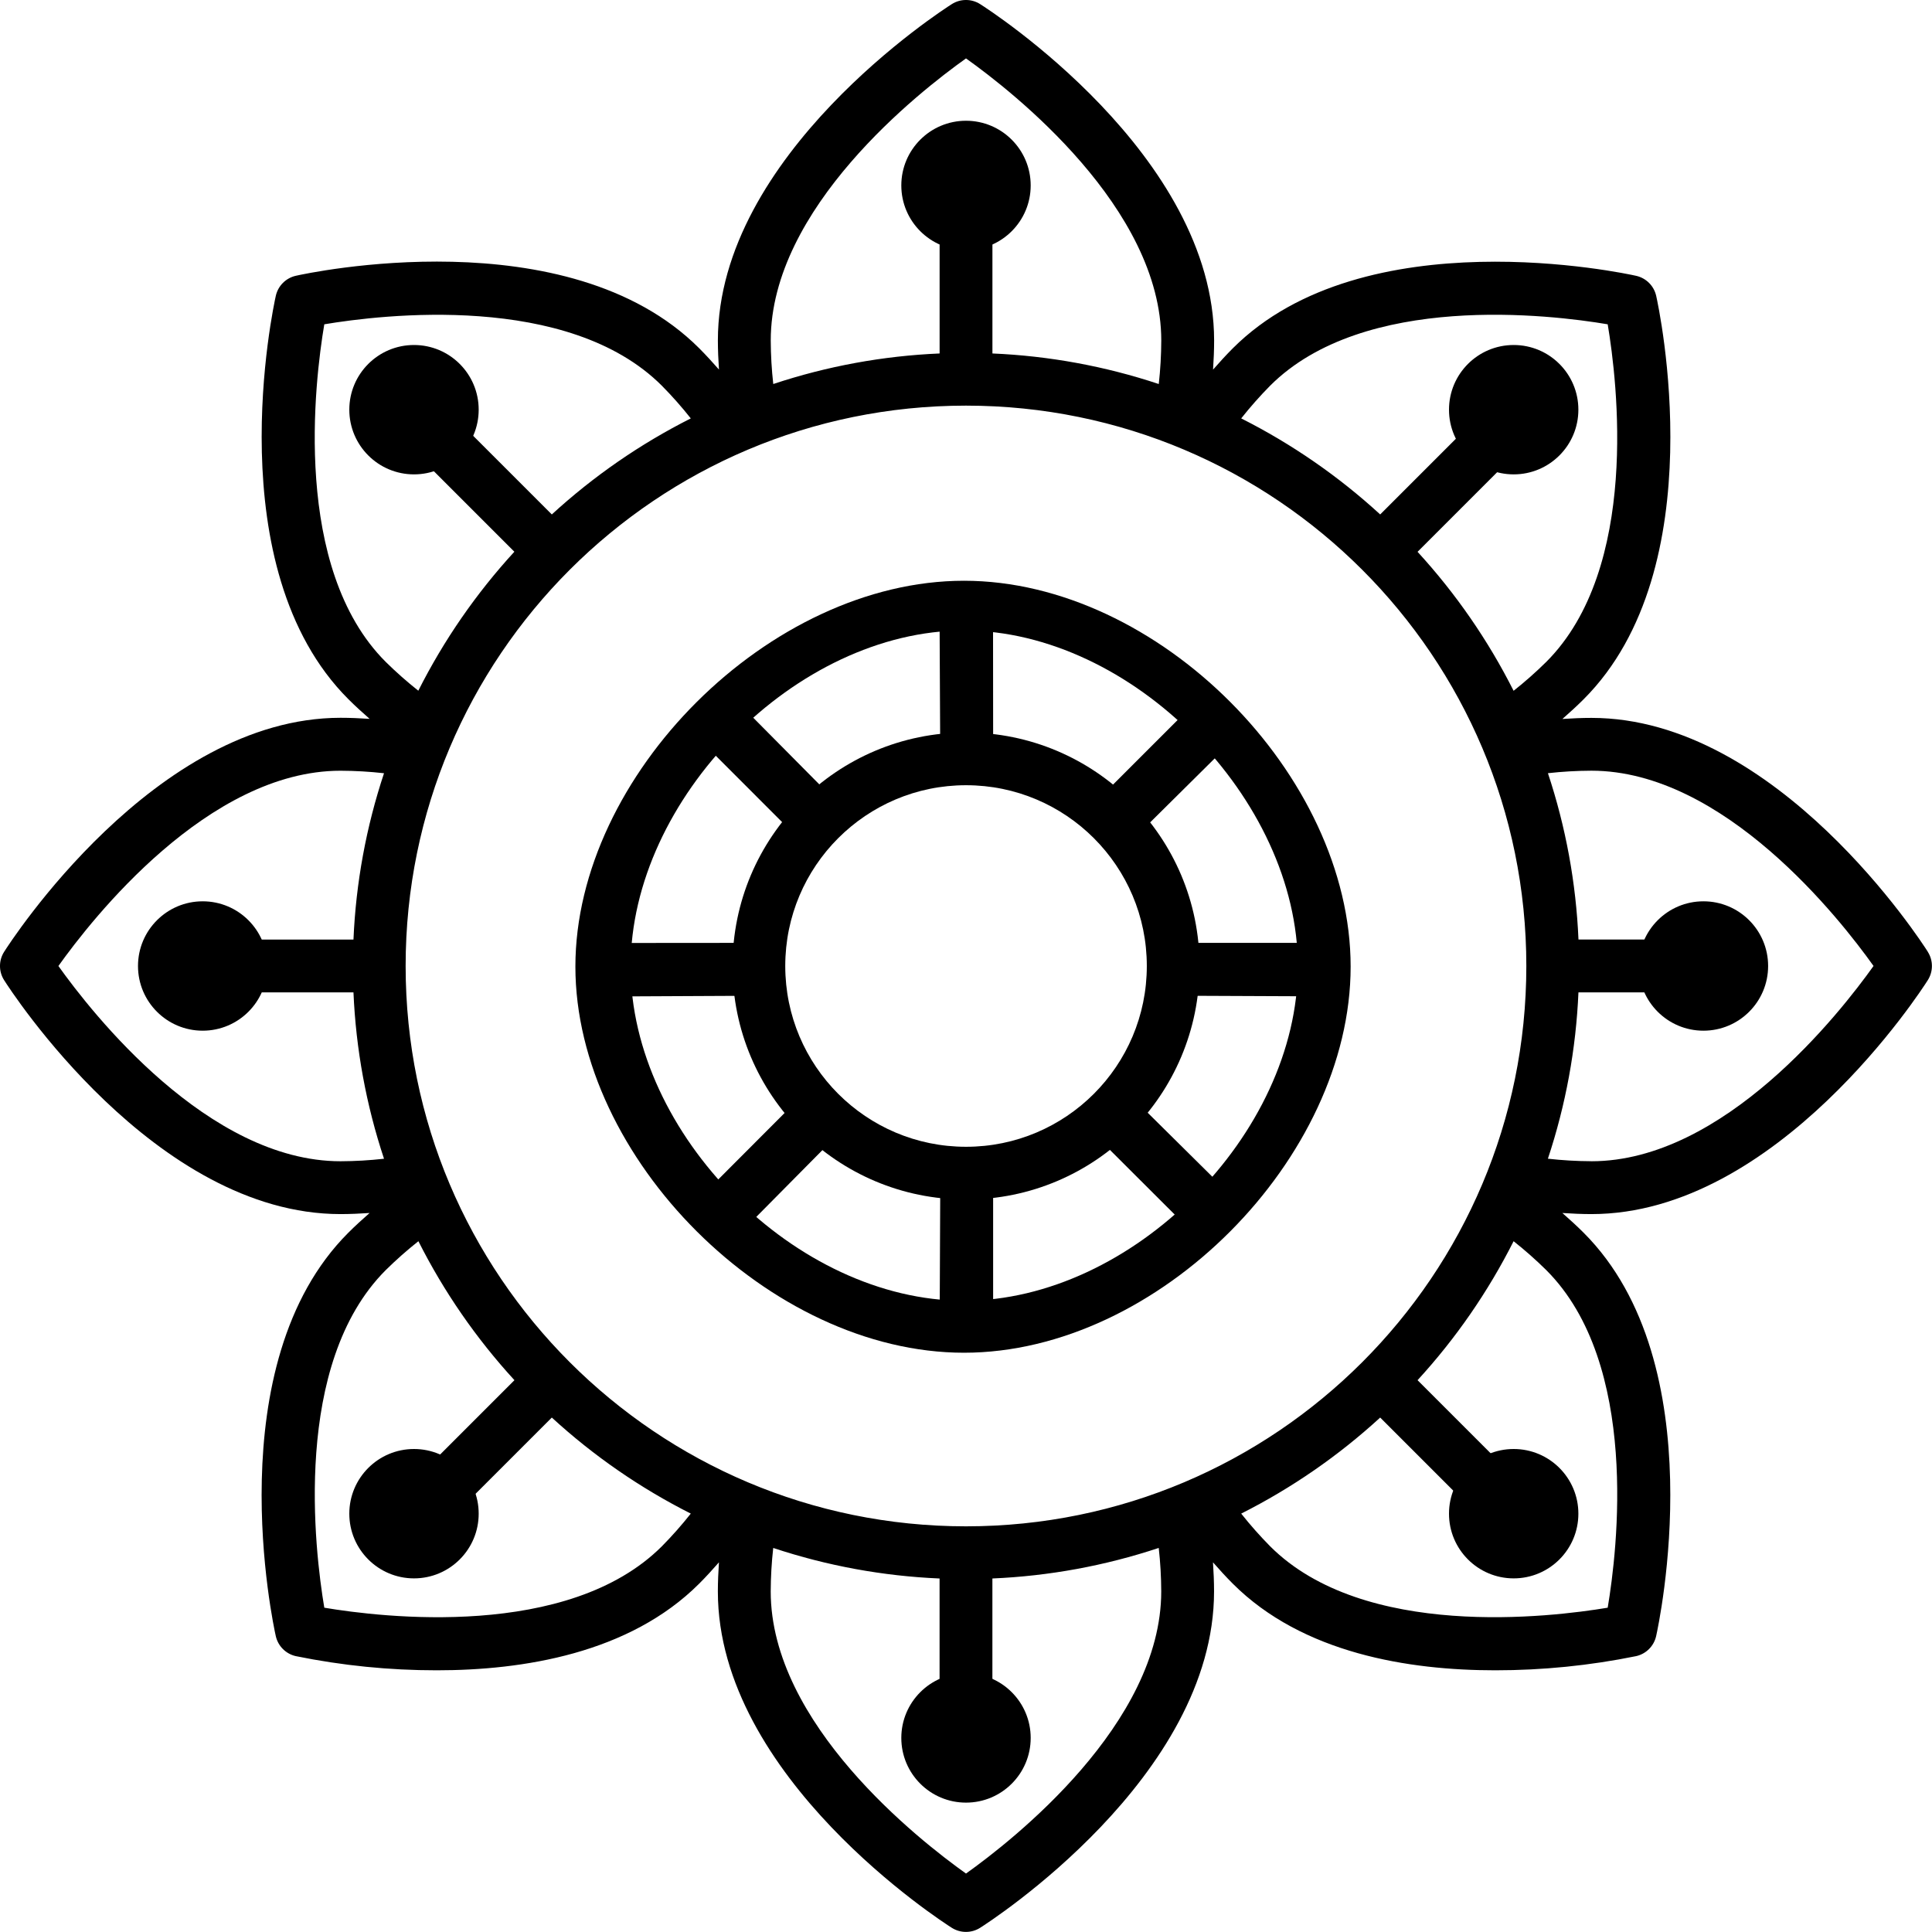
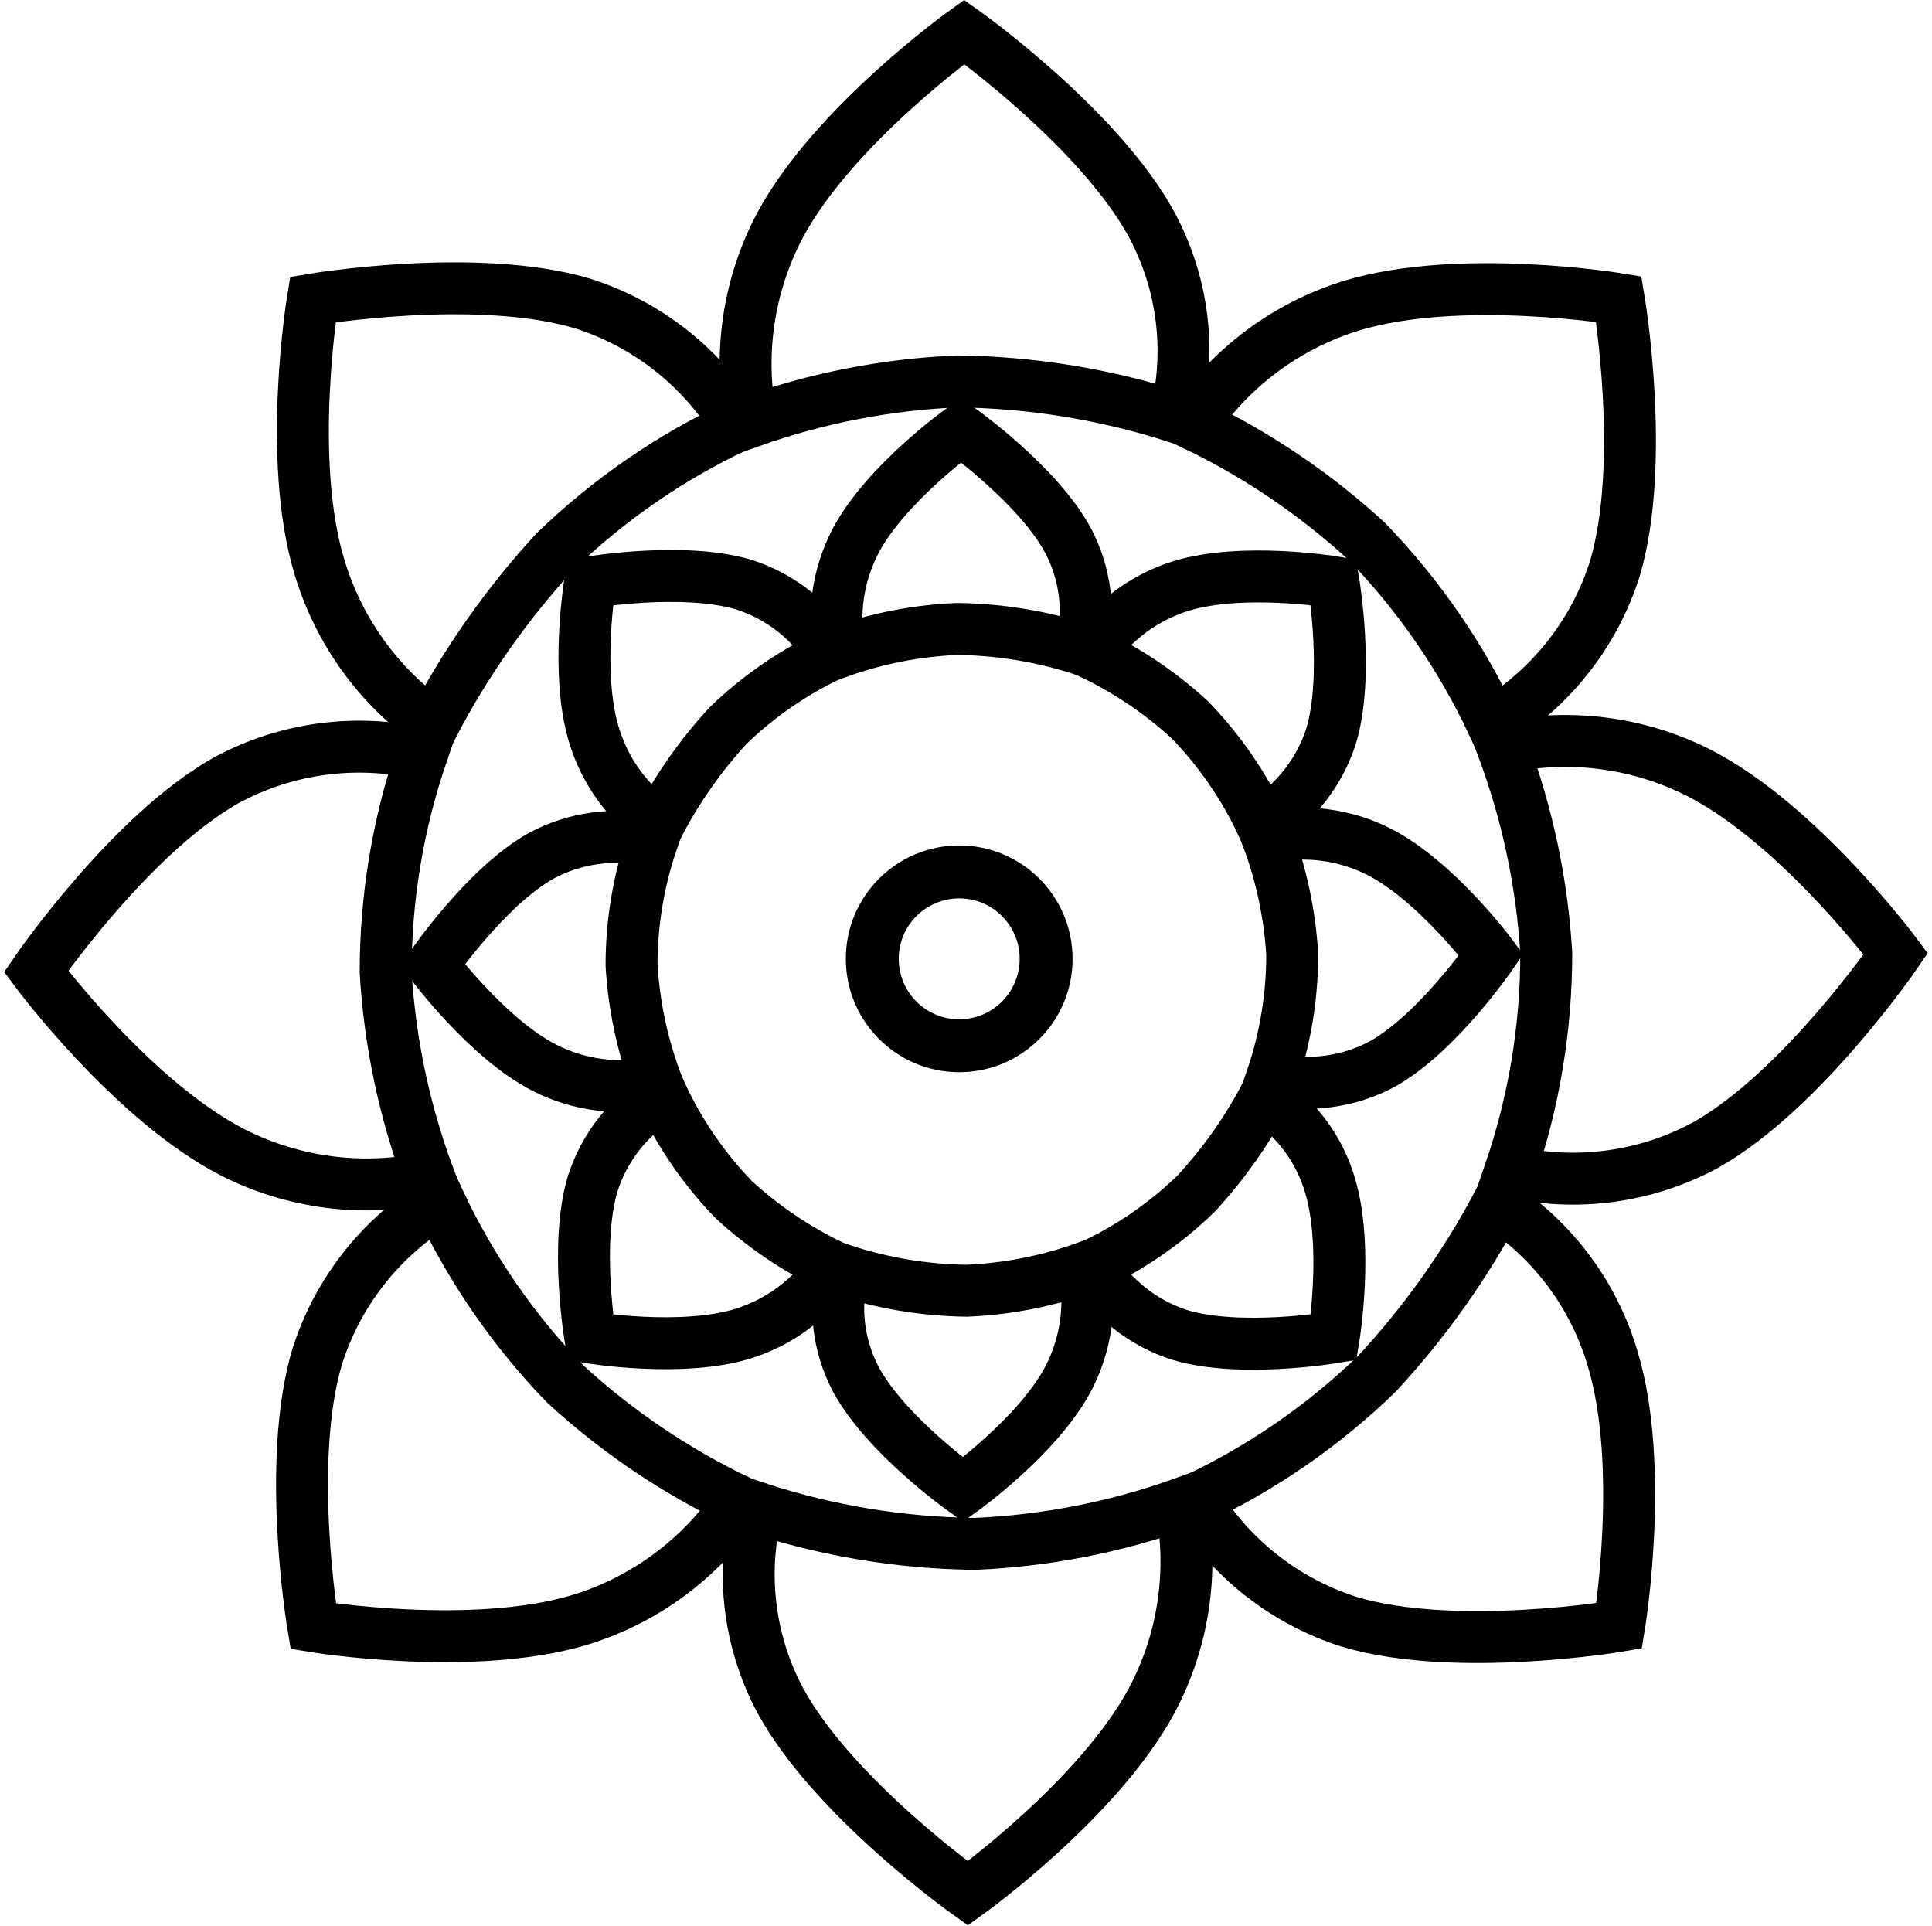
- <svg xmlns="http://www.w3.org/2000/svg" width="112" height="111.998" viewBox="0 0 112 111.998">
-   <g id="Branding" transform="translate(0 0)">
-     <path id="Path_514" data-name="Path 514" d="M111.76,55.179c-.35-.554-8.729-13.562-19.5-13.562-.556,0-1.12.025-1.686.062.426-.374.843-.754,1.237-1.148,7.619-7.619,4.344-22.741,4.2-23.38a1.535,1.535,0,0,0-1.161-1.161c-.64-.143-15.762-3.412-23.381,4.2-.394.394-.773.81-1.147,1.237.037-.566.062-1.13.062-1.686C70.381,8.967,57.373.59,56.819.238a1.531,1.531,0,0,0-1.641,0c-.553.35-13.562,8.729-13.562,19.5,0,.556.026,1.12.063,1.686-.374-.426-.754-.843-1.148-1.237-7.62-7.619-22.742-4.345-23.38-4.2a1.535,1.535,0,0,0-1.161,1.158c-.143.64-3.418,15.761,4.2,23.381.394.394.81.773,1.237,1.147-.566-.037-1.13-.062-1.687-.062C8.967,41.617.59,54.625.238,55.179a1.531,1.531,0,0,0,0,1.641c.35.553,8.729,13.562,19.5,13.562.557,0,1.121-.026,1.687-.063-.427.374-.843.754-1.237,1.148-7.619,7.619-4.344,22.741-4.2,23.38a1.535,1.535,0,0,0,1.161,1.161,40.854,40.854,0,0,0,8.17.821c4.987,0,11.16-.972,15.212-5.022.394-.394.773-.81,1.147-1.237-.037.566-.063,1.13-.063,1.687,0,10.775,13.009,19.152,13.562,19.5a1.533,1.533,0,0,0,1.641,0c.554-.35,13.562-8.729,13.562-19.5,0-.557-.025-1.121-.062-1.687.374.426.754.843,1.148,1.237,4.051,4.051,10.221,5.022,15.21,5.022a40.869,40.869,0,0,0,8.171-.821,1.535,1.535,0,0,0,1.161-1.161c.143-.64,3.418-15.761-4.2-23.381-.394-.394-.81-.773-1.236-1.147.565.037,1.129.063,1.685.063,10.775,0,19.152-13.009,19.5-13.562a1.531,1.531,0,0,0,0-1.641ZM56,88.483A32.484,32.484,0,1,1,88.483,56,32.484,32.484,0,0,1,56,88.483ZM93.2,18.8c.555,3.306,1.872,14.138-3.561,19.57a23.226,23.226,0,0,1-1.894,1.676,35.719,35.719,0,0,0-5.568-8.057l5.354-5.354a1.531,1.531,0,0,0-2.166-2.166l-5.354,5.354a35.719,35.719,0,0,0-8.057-5.568,23.219,23.219,0,0,1,1.675-1.894C79.065,16.926,89.9,18.242,93.2,18.8ZM56,3.386c2.729,1.944,11.32,8.673,11.32,16.356a23.308,23.308,0,0,1-.145,2.52,35.349,35.349,0,0,0-9.643-1.771V12.933a1.531,1.531,0,1,0-3.062,0v7.558a35.349,35.349,0,0,0-9.643,1.771,23.31,23.31,0,0,1-.146-2.52C44.678,12.059,53.27,5.33,56,3.386ZM18.8,18.8c3.306-.555,14.137-1.872,19.57,3.561a23.227,23.227,0,0,1,1.676,1.894,35.719,35.719,0,0,0-8.057,5.568L26.63,24.464a1.531,1.531,0,1,0-2.166,2.166l5.354,5.354a35.719,35.719,0,0,0-5.568,8.057,23.22,23.22,0,0,1-1.894-1.675C16.924,32.933,18.241,22.1,18.8,18.8ZM3.386,56c1.944-2.729,8.673-11.32,16.355-11.32a23.31,23.31,0,0,1,2.521.145,35.35,35.35,0,0,0-1.771,9.643H12.933a1.531,1.531,0,1,0,0,3.062h7.558a35.349,35.349,0,0,0,1.771,9.643,23.26,23.26,0,0,1-2.521.146C12.059,67.319,5.33,58.728,3.386,56ZM18.8,93.2c-.555-3.306-1.872-14.138,3.561-19.57a23.228,23.228,0,0,1,1.894-1.676,35.718,35.718,0,0,0,5.568,8.057l-5.354,5.354a1.531,1.531,0,1,0,2.166,2.166l5.354-5.354a35.719,35.719,0,0,0,8.057,5.568,23.219,23.219,0,0,1-1.675,1.894C32.933,95.072,22.1,93.756,18.8,93.2ZM56,108.612c-2.729-1.944-11.321-8.673-11.321-16.355a23.313,23.313,0,0,1,.146-2.521,35.35,35.35,0,0,0,9.643,1.771v7.558a1.531,1.531,0,1,0,3.062,0V91.506a35.349,35.349,0,0,0,9.643-1.771,23.311,23.311,0,0,1,.145,2.521C67.318,99.939,58.728,106.667,56,108.612ZM93.2,93.2c-3.307.553-14.137,1.872-19.57-3.561a23.229,23.229,0,0,1-1.676-1.894,35.719,35.719,0,0,0,8.057-5.568l5.354,5.354a1.531,1.531,0,0,0,2.166-2.166l-5.354-5.354a35.719,35.719,0,0,0,5.568-8.057,23.219,23.219,0,0,1,1.894,1.675C95.074,79.064,93.757,89.9,93.2,93.2Zm-.947-25.883a23.257,23.257,0,0,1-2.52-.146,35.349,35.349,0,0,0,1.771-9.643h7.558a1.531,1.531,0,1,0,0-3.062H91.506a35.349,35.349,0,0,0-1.771-9.643,23.307,23.307,0,0,1,2.52-.145c7.683,0,14.412,8.591,16.356,11.32-1.944,2.729-8.673,11.321-16.356,11.321Z" />
-     <path id="Path_515" data-name="Path 515" d="M83.393,61.129c0-11.092-11.146-22.367-22.414-22.367S38.451,50.037,38.451,61.129,49.71,83.514,60.979,83.514,83.393,72.221,83.393,61.129ZM60.979,80.5c-9.745,0-19.324-9.659-19.324-19.373s9.579-19.482,19.324-19.482,19.355,9.769,19.355,19.482S70.724,80.5,60.979,80.5Z" transform="translate(-5.095 -5.095)" />
-     <path id="Path_516" data-name="Path 516" d="M.006.355A1.533,1.533,0,0,1,1.594-.917,1.485,1.485,0,0,1,3.072.388L2.8,8.164-.3,8.127Z" transform="matrix(0.999, -0.035, 0.035, 0.999, 54.49, 68.16)" />
-     <path id="Path_517" data-name="Path 517" d="M.31,7.808A1.532,1.532,0,0,0,1.9,9.081a1.485,1.485,0,0,0,1.479-1.3L3.1,0,0,.037Z" transform="matrix(0.999, 0.035, -0.035, 0.999, 54.471, 36.134)" />
-     <path id="Path_518" data-name="Path 518" d="M.006.355A1.533,1.533,0,0,1,1.594-.917,1.485,1.485,0,0,1,3.072.388L2.8,8.164-.3,8.127Z" transform="matrix(-0.035, -0.999, 0.999, -0.035, 67.928, 57.742)" />
-     <path id="Path_519" data-name="Path 519" d="M.31,7.808A1.532,1.532,0,0,0,1.9,9.081a1.485,1.485,0,0,0,1.479-1.3L3.1,0,0,.037Z" transform="matrix(0.035, -0.999, 0.999, 0.035, 35.902, 57.762)" />
-     <path id="Path_520" data-name="Path 520" d="M.006.355A1.533,1.533,0,0,1,1.594-.917,1.485,1.485,0,0,1,3.072.388L2.8,8.164-.3,8.127Z" transform="translate(65.502 48.866) rotate(-137)" />
-     <path id="Path_521" data-name="Path 521" d="M.31,7.808A1.532,1.532,0,0,0,1.9,9.081a1.485,1.485,0,0,0,1.479-1.3L3.1,0,0,.037Z" transform="translate(42.87 71.525) rotate(-133)" />
-     <path id="Path_522" data-name="Path 522" d="M.006.355A1.533,1.533,0,0,1,1.594-.917,1.485,1.485,0,0,1,3.072.388L2.8,8.164-.3,8.127Z" transform="translate(48.634 46.591) rotate(133)" />
-     <path id="Path_523" data-name="Path 523" d="M.31,7.808A1.532,1.532,0,0,0,1.9,9.081a1.485,1.485,0,0,0,1.479-1.3L3.1,0,0,.037Z" transform="translate(71.294 69.222) rotate(137)" />
-     <path id="Path_545" data-name="Path 545" d="M62.037,48.5A13.537,13.537,0,1,0,75.574,62.037,13.537,13.537,0,0,0,62.037,48.5Zm0,24.017a10.48,10.48,0,1,1,10.48-10.48A10.48,10.48,0,0,1,62.037,72.517Z" transform="translate(-6.035 -6.037)" />
-     <circle id="Ellipse_124" data-name="Ellipse 124" cx="3.75" cy="3.75" r="3.75" transform="translate(84 20)" />
-     <circle id="Ellipse_125" data-name="Ellipse 125" cx="3.75" cy="3.75" r="3.75" transform="translate(84 84)" />
-     <circle id="Ellipse_126" data-name="Ellipse 126" cx="3.75" cy="3.75" r="3.75" transform="translate(95 52.25)" />
-     <circle id="Ellipse_127" data-name="Ellipse 127" cx="3.75" cy="3.75" r="3.75" transform="translate(8 52.25)" />
-     <circle id="Ellipse_128" data-name="Ellipse 128" cx="3.75" cy="3.75" r="3.75" transform="translate(52.25 7)" />
-     <circle id="Ellipse_129" data-name="Ellipse 129" cx="3.75" cy="3.75" r="3.75" transform="translate(52.25 97)" />
-     <circle id="Ellipse_130" data-name="Ellipse 130" cx="3.75" cy="3.75" r="3.75" transform="translate(20.25 20)" />
-     <circle id="Ellipse_131" data-name="Ellipse 131" cx="3.75" cy="3.75" r="3.75" transform="translate(20.25 84)" />
+ <svg xmlns="http://www.w3.org/2000/svg" width="111.626" height="111.231" viewBox="0 0 111.626 111.231">
+   <g id="Branding" transform="translate(-0.13 -0.157)">
+     <g id="grondlager" transform="translate(0.895 0.729)">
+       <path id="Path_560" data-name="Path 560" d="M43.664,87.949a15.452,15.452,0,0,0,1.322,11.1c3.047,5.625,10.85,11.171,10.85,11.171s7.555-5.412,10.642-11.171a17.09,17.09,0,0,0,1.664-11.33,40.868,40.868,0,0,1-11.9,2.309A42.034,42.034,0,0,1,43.664,87.949Z" transform="translate(-0.684 -1.407)" fill="none" stroke="#000" stroke-width="3" />
+       <path id="Path_563" data-name="Path 563" d="M.478,0A16.134,16.134,0,0,0,1.815,11.33C4.862,16.955,12.665,22.5,12.665,22.5S20.22,17.089,23.307,11.33A17.09,17.09,0,0,0,24.971,0a40.868,40.868,0,0,1-11.9,2.309A38.965,38.965,0,0,1,.478,0Z" transform="translate(86.493 67.589) rotate(-91)" fill="none" stroke="#000" stroke-width="3" />
+       <path id="Path_561" data-name="Path 561" d="M.478,0A16.134,16.134,0,0,0,1.815,11.33C4.862,16.955,12.665,22.5,12.665,22.5S20.22,17.089,23.307,11.33A16.065,16.065,0,0,0,24.93.305a46.612,46.612,0,0,1-11.859,2A38.965,38.965,0,0,1,.478,0Z" transform="translate(67.921 86.404) rotate(-45)" fill="none" stroke="#000" stroke-width="3" />
+       <path id="Path_562" data-name="Path 562" d="M.478,0A16.134,16.134,0,0,0,1.815,11.33C4.862,16.955,12.665,22.5,12.665,22.5S20.22,17.089,23.307,11.33A17.09,17.09,0,0,0,24.971,0a40.868,40.868,0,0,1-11.9,2.309A38.965,38.965,0,0,1,.478,0Z" transform="translate(85.809 41.573) rotate(-135)" fill="none" stroke="#000" stroke-width="3" />
+       <path id="Path_564" data-name="Path 564" d="M.471.266A15.423,15.423,0,0,0,1.815,11.33C4.862,16.955,12.665,22.5,12.665,22.5S20.22,17.089,23.307,11.33A17.09,17.09,0,0,0,24.971,0a40.868,40.868,0,0,1-11.9,2.309A42.9,42.9,0,0,1,.471.266Z" transform="translate(67.611 23.772) rotate(-180)" fill="none" stroke="#000" stroke-width="3" />
+       <path id="Path_565" data-name="Path 565" d="M.478,0A16.134,16.134,0,0,0,1.815,11.33C4.862,16.955,12.665,22.5,12.665,22.5S20.22,17.089,23.307,11.33A17.09,17.09,0,0,0,24.971,0a40.868,40.868,0,0,1-11.9,2.309A38.965,38.965,0,0,1,.478,0Z" transform="matrix(0.017, 1, -1, 0.017, 23.604, 42.499)" fill="none" stroke="#000" stroke-width="3" />
+       <path id="Path_566" data-name="Path 566" d="M.478,0A16.134,16.134,0,0,0,1.815,11.33C4.862,16.955,12.665,22.5,12.665,22.5S20.22,17.089,23.307,11.33A17.153,17.153,0,0,0,25.124.21a46.919,46.919,0,0,1-12.054,2.1A38.965,38.965,0,0,1,.478,0Z" transform="translate(42.176 23.685) rotate(135)" fill="none" stroke="#000" stroke-width="3" />
+       <path id="Path_567" data-name="Path 567" d="M.478,0A16.134,16.134,0,0,0,1.815,11.33C4.862,16.955,12.665,22.5,12.665,22.5S20.22,17.089,23.307,11.33A17.09,17.09,0,0,0,24.971,0a40.868,40.868,0,0,1-11.9,2.309A38.965,38.965,0,0,1,.478,0Z" transform="translate(24.287 68.515) rotate(45)" fill="none" stroke="#000" stroke-width="3" />
+     </g>
+     <path id="Path_571" data-name="Path 571" d="M63.05,56.5a6.55,6.55,0,1,0,6.55,6.55,6.55,6.55,0,0,0-6.55-6.55Zm0,10.044a3.493,3.493,0,1,1,3.493-3.493A3.493,3.493,0,0,1,63.05,66.544Z" transform="translate(-7.5 -7.5)" />
+     <g id="grondlager-2" data-name="grondlager" transform="translate(23.895 23.728)">
+       <path id="Path_560-2" data-name="Path 560" d="M43.454,87.852a8.8,8.8,0,0,0,.752,6.321c1.734,3.2,6.176,6.359,6.176,6.359s4.3-3.081,6.058-6.359a9.728,9.728,0,0,0,.947-6.45,23.263,23.263,0,0,1-6.774,1.315A23.927,23.927,0,0,1,43.454,87.852Z" transform="translate(-18.512 -38.041)" fill="none" stroke="#000" stroke-width="3" />
+       <path id="Path_563-2" data-name="Path 563" d="M.272,0a9.184,9.184,0,0,0,.761,6.45c1.734,3.2,6.176,6.359,6.176,6.359s4.3-3.081,6.058-6.359A9.728,9.728,0,0,0,14.215,0,23.264,23.264,0,0,1,7.44,1.315,22.18,22.18,0,0,1,.272,0Z" transform="translate(49.711 39.022) rotate(-91)" fill="none" stroke="#000" stroke-width="3" />
+       <path id="Path_561-2" data-name="Path 561" d="M.272,0a9.184,9.184,0,0,0,.761,6.45c1.734,3.2,6.176,6.359,6.176,6.359s4.3-3.081,6.058-6.359A9.145,9.145,0,0,0,14.191.174,26.533,26.533,0,0,1,7.44,1.315,22.18,22.18,0,0,1,.272,0Z" transform="translate(39.139 49.732) rotate(-45)" fill="none" stroke="#000" stroke-width="3" />
+       <path id="Path_562-2" data-name="Path 562" d="M.272,0a9.184,9.184,0,0,0,.761,6.45c1.734,3.2,6.176,6.359,6.176,6.359s4.3-3.081,6.058-6.359A9.728,9.728,0,0,0,14.215,0,23.264,23.264,0,0,1,7.44,1.315,22.18,22.18,0,0,1,.272,0Z" transform="translate(49.322 24.213) rotate(-135)" fill="none" stroke="#000" stroke-width="3" />
+       <path id="Path_564-2" data-name="Path 564" d="M.27.151a8.779,8.779,0,0,0,.765,6.3c1.734,3.2,6.176,6.359,6.176,6.359s4.3-3.081,6.058-6.359A9.728,9.728,0,0,0,14.216,0,23.264,23.264,0,0,1,7.442,1.315,24.418,24.418,0,0,1,.27.151Z" transform="translate(38.965 14.08) rotate(-180)" fill="none" stroke="#000" stroke-width="3" />
+       <path id="Path_565-2" data-name="Path 565" d="M.272,0a9.184,9.184,0,0,0,.761,6.45c1.734,3.2,6.176,6.359,6.176,6.359s4.3-3.081,6.058-6.359A9.728,9.728,0,0,0,14.215,0,23.264,23.264,0,0,1,7.44,1.315,22.18,22.18,0,0,1,.272,0Z" transform="matrix(0.017, 1, -1, 0.017, 13.913, 24.74)" fill="none" stroke="#000" stroke-width="3" />
+       <path id="Path_566-2" data-name="Path 566" d="M.272,0a9.184,9.184,0,0,0,.761,6.45c1.734,3.2,6.176,6.359,6.176,6.359s4.3-3.081,6.058-6.359A9.764,9.764,0,0,0,14.3.119a26.708,26.708,0,0,1-6.861,1.2A22.18,22.18,0,0,1,.272,0Z" transform="translate(24.484 14.03) rotate(135)" fill="none" stroke="#000" stroke-width="3" />
+       <path id="Path_567-2" data-name="Path 567" d="M.272,0a9.184,9.184,0,0,0,.761,6.45c1.734,3.2,6.176,6.359,6.176,6.359s4.3-3.081,6.058-6.359A9.728,9.728,0,0,0,14.215,0,23.264,23.264,0,0,1,7.44,1.315,22.18,22.18,0,0,1,.272,0Z" transform="translate(14.302 39.549) rotate(45)" fill="none" stroke="#000" stroke-width="3" />
+     </g>
  </g>
</svg>
